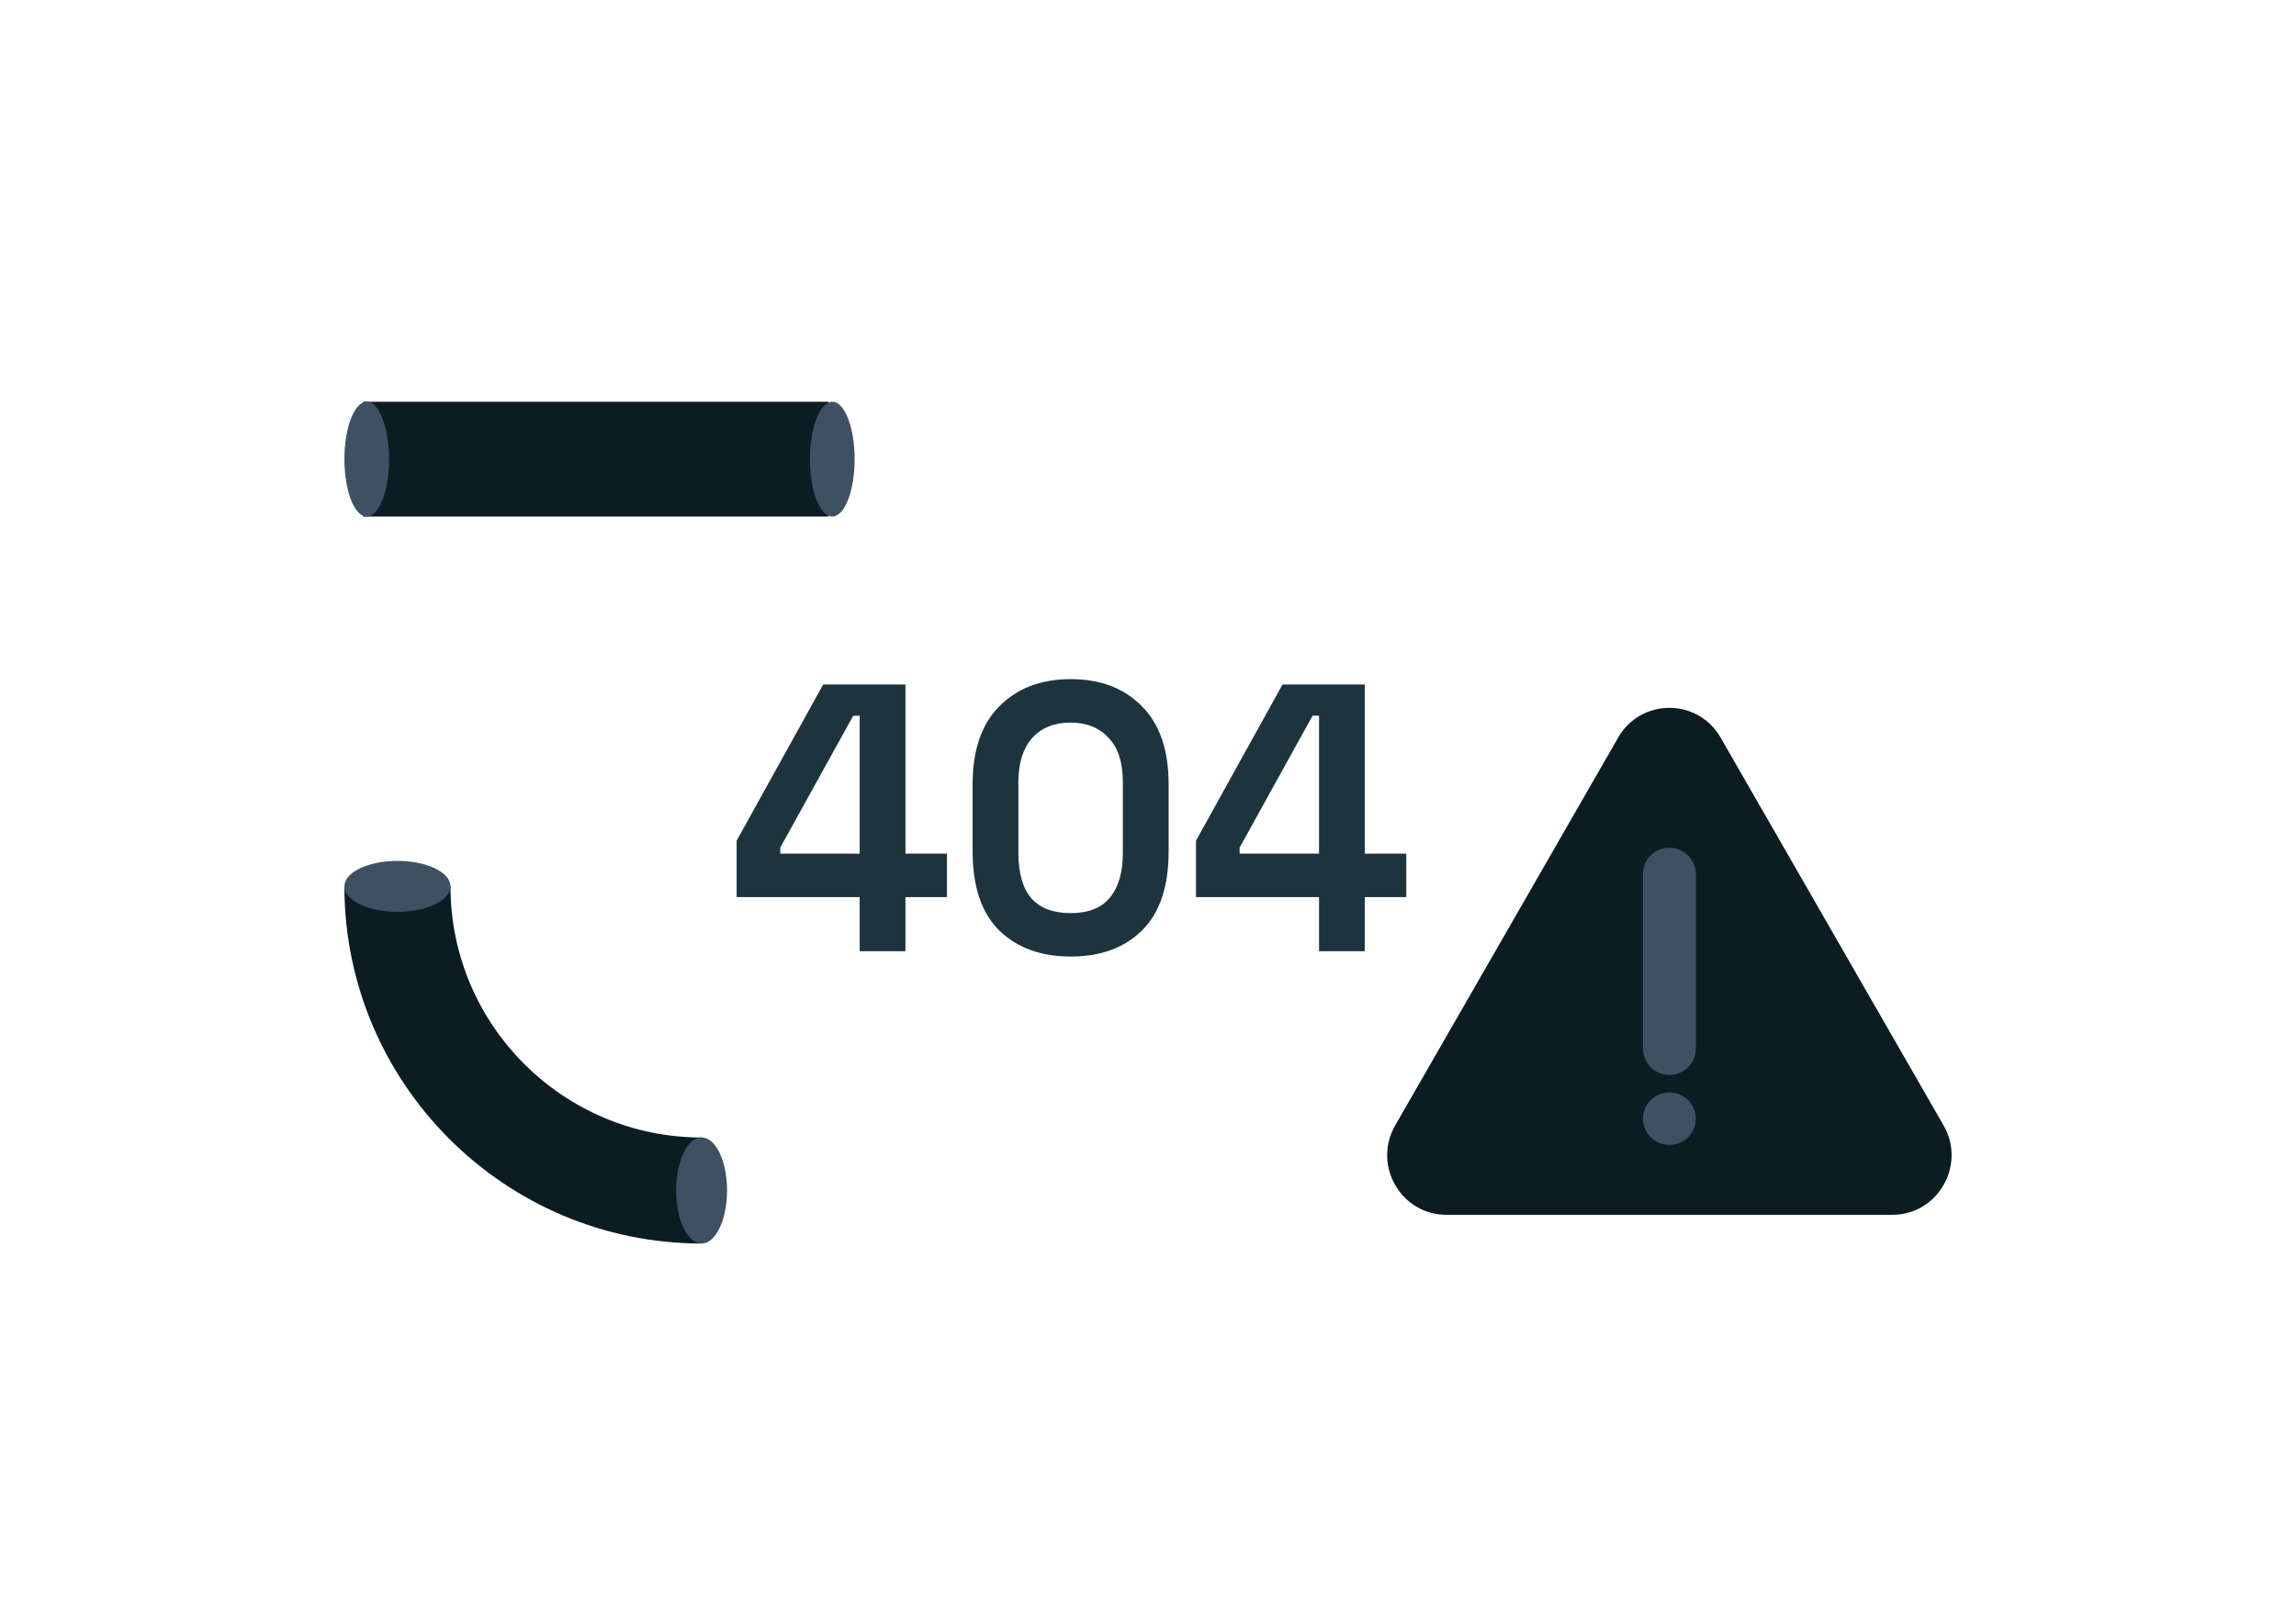
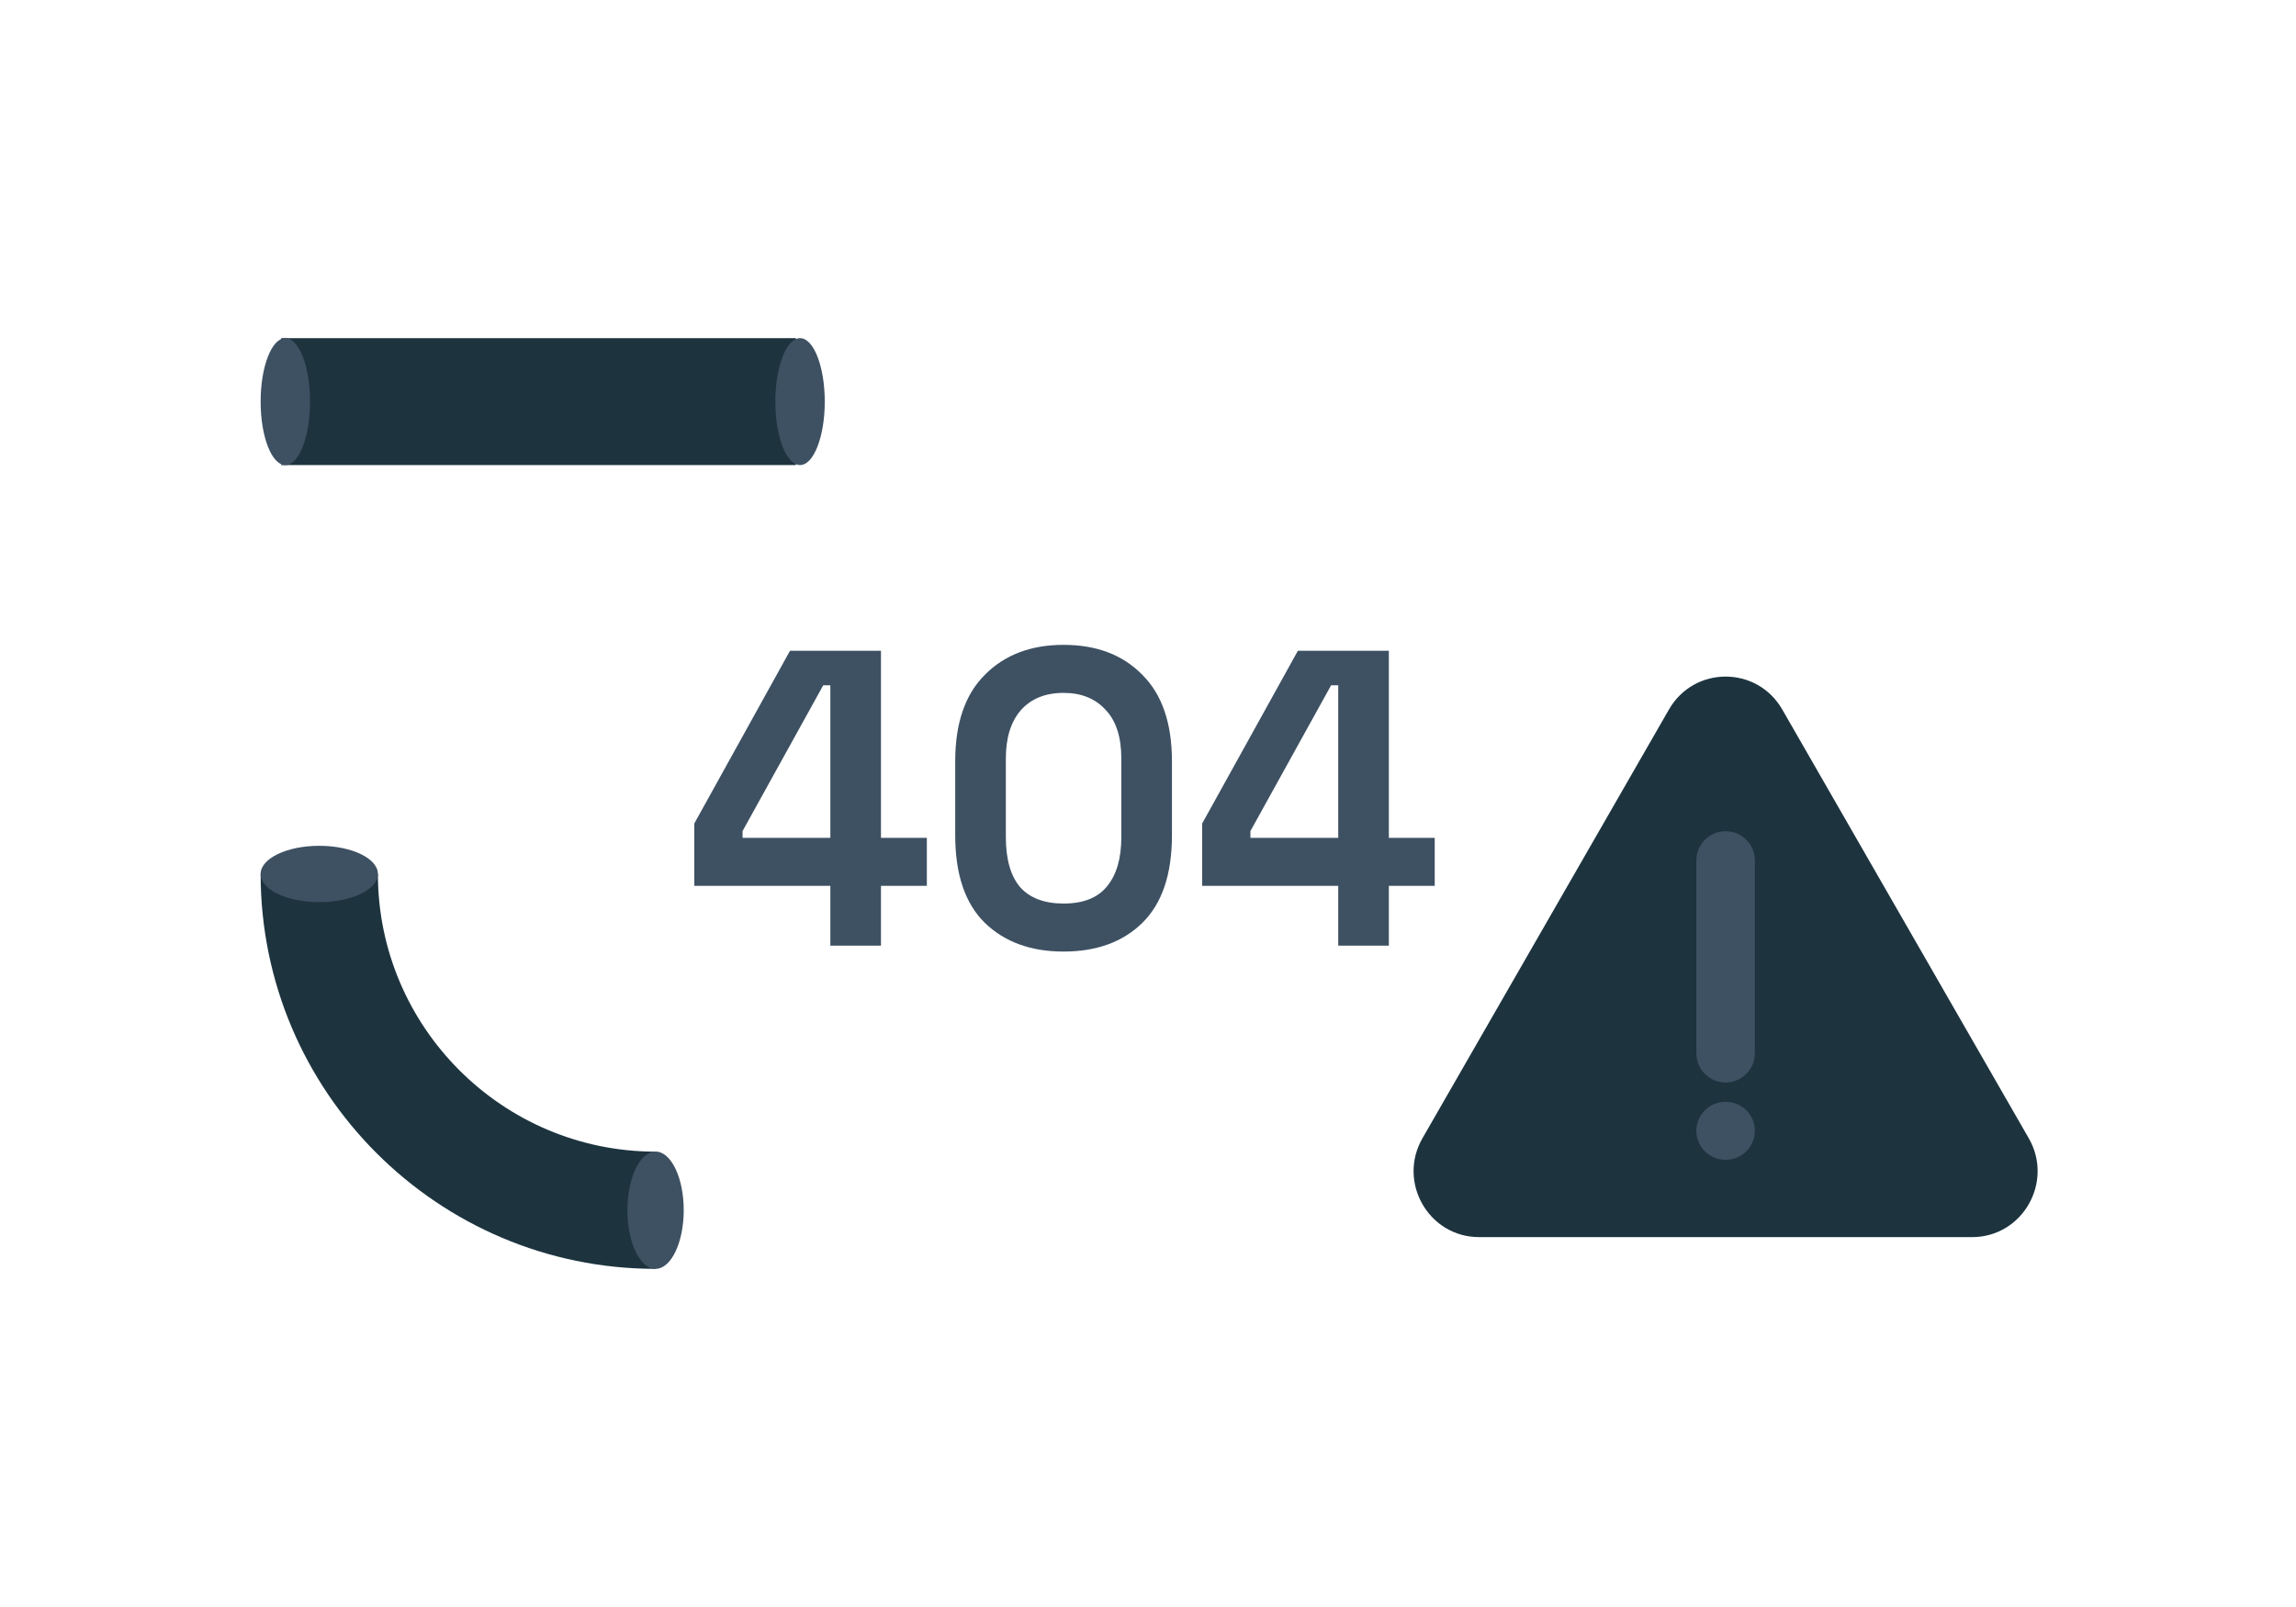
<svg xmlns="http://www.w3.org/2000/svg" width="740" height="518" viewBox="0 0 740 518" fill="none">
-   <path d="M277.074 306.613V289.172H237.416V270.994L265.315 220.636H291.83V275.17H305.203V289.172H291.83V306.613H277.074ZM251.481 275.17H277.074V230.707H274.999L251.481 273.205V275.17Z" fill="#1D343F" />
-   <path d="M345.062 308.333C335.532 308.333 327.885 305.549 322.12 299.981C316.356 294.331 313.474 285.815 313.474 274.433V252.816C313.474 241.761 316.356 233.368 322.12 227.637C327.885 221.823 335.532 218.916 345.062 218.916C354.669 218.916 362.316 221.823 368.004 227.637C373.768 233.368 376.65 241.761 376.65 252.816V274.433C376.65 285.815 373.768 294.331 368.004 299.981C362.316 305.549 354.669 308.333 345.062 308.333ZM345.062 294.331C350.826 294.331 355.053 292.652 357.743 289.295C360.51 285.938 361.894 281.147 361.894 274.924V252.079C361.894 245.774 360.356 241.025 357.282 237.831C354.285 234.556 350.211 232.918 345.062 232.918C339.759 232.918 335.609 234.597 332.611 237.954C329.691 241.311 328.23 246.019 328.23 252.079V274.924C328.23 281.393 329.614 286.265 332.381 289.54C335.224 292.734 339.452 294.331 345.062 294.331Z" fill="#1D343F" />
-   <path d="M425.12 306.613V289.172H385.462V270.994L413.361 220.636H439.876V275.17H453.249V289.172H439.876V306.613H425.12ZM399.527 275.17H425.12V230.707H423.045L399.527 273.205V275.17Z" fill="#1D343F" />
-   <path d="M111.024 285.709L145.189 285.709C145.189 330.338 181.503 366.66 226.123 366.66L226.123 400.832C162.646 400.832 111.024 349.175 110.999 285.709L111.024 285.709Z" fill="#0C1C23" />
-   <path d="M111 285.711C111 290.246 118.654 293.922 128.095 293.922C137.536 293.922 145.189 290.246 145.189 285.711C145.189 281.176 137.536 277.5 128.095 277.5C118.654 277.5 111 281.176 111 285.711Z" fill="#3E5163" />
-   <path d="M217.915 383.733C217.915 393.176 221.591 400.831 226.125 400.831C230.659 400.831 234.334 393.176 234.334 383.733C234.334 374.29 230.659 366.635 226.125 366.635C221.591 366.635 217.915 374.29 217.915 383.733Z" fill="#3E5163" />
-   <path d="M466.183 391.583H609.901C624.598 391.583 633.759 375.536 626.411 362.757L554.552 237.751C547.204 224.971 528.881 224.971 521.533 237.751L449.674 362.757C442.326 375.536 451.487 391.583 466.183 391.583Z" fill="#0C1C23" />
-   <path d="M546.57 337.975C546.57 342.684 542.752 346.502 538.043 346.502V346.502C533.333 346.502 529.516 342.684 529.516 337.975L529.516 281.774C529.516 277.064 533.333 273.246 538.043 273.246V273.246C542.752 273.246 546.57 277.064 546.57 281.774L546.57 337.975Z" fill="#3E5163" />
-   <path d="M546.57 360.589C546.57 365.258 542.752 369.042 538.043 369.042C533.333 369.042 529.516 365.258 529.516 360.589C529.516 355.921 533.333 352.137 538.043 352.137C542.752 352.137 546.57 355.921 546.57 360.589Z" fill="#3E5163" />
-   <path d="M267.044 129.5H117.002V166.5H267.044V129.5Z" fill="#0C1C23" />
-   <path d="M118.202 166.5C122.18 166.5 125.404 158.217 125.404 148C125.404 137.783 122.18 129.5 118.202 129.5C114.224 129.5 111 137.783 111 148C111 158.217 114.224 166.5 118.202 166.5Z" fill="#3E5163" />
-   <path d="M268.243 166.5C272.221 166.5 275.445 158.217 275.445 148C275.445 137.783 272.221 129.5 268.243 129.5C264.265 129.5 261.041 137.783 261.041 148C261.041 158.217 264.265 166.5 268.243 166.5Z" fill="#3E5163" />
+   <path d="M267.621 304.826V285.542H223.773V265.443L254.62 209.765H283.937V270.061H298.723V285.542H283.937V304.826H267.621ZM239.324 270.061H267.621V220.9H265.327L239.324 267.888V270.061Z" fill="#3E5163" />
+   <path d="M342.793 306.727C332.256 306.727 323.801 303.649 317.427 297.493C311.054 291.246 307.867 281.83 307.867 269.246V245.345C307.867 233.122 311.054 223.843 317.427 217.505C323.801 211.077 332.256 207.863 342.793 207.863C353.415 207.863 361.87 211.077 368.158 217.505C374.532 223.843 377.718 233.122 377.718 245.345V269.246C377.718 281.83 374.532 291.246 368.158 297.493C361.87 303.649 353.415 306.727 342.793 306.727ZM342.793 291.246C349.166 291.246 353.84 289.39 356.814 285.678C359.873 281.966 361.403 276.67 361.403 269.789V244.53C361.403 237.559 359.703 232.308 356.304 228.777C352.99 225.155 348.486 223.345 342.793 223.345C336.929 223.345 332.341 225.201 329.027 228.913C325.798 232.625 324.183 237.83 324.183 244.53V269.789C324.183 276.941 325.713 282.328 328.772 285.95C331.916 289.48 336.59 291.246 342.793 291.246Z" fill="#3E5163" />
+   <path d="M431.309 304.826V285.542H387.461V265.443L418.308 209.765H447.625V270.061H462.411V285.542H447.625V304.826H431.309ZM403.012 270.061H431.309V220.9H429.015L403.012 267.888V270.061Z" fill="#3E5163" />
+   <path d="M84.026 281.713L121.801 281.713C121.801 331.058 161.952 371.217 211.286 371.217L211.286 409C141.102 409 84.026 351.885 83.999 281.713L84.026 281.713Z" fill="#1D343F" />
+   <path d="M84 281.716C84 286.73 92.462 290.794 102.901 290.794C113.34 290.794 121.802 286.73 121.802 281.716C121.802 276.702 113.34 272.637 102.901 272.637C92.462 272.637 84 276.702 84 281.716Z" fill="#3E5163" />
+   <path d="M202.212 390.094C202.212 400.535 206.276 408.999 211.289 408.999C216.301 408.999 220.365 400.535 220.365 390.094C220.365 379.653 216.301 371.189 211.289 371.189C206.276 371.189 202.212 379.653 202.212 390.094Z" fill="#3E5163" />
+   <path d="M476.711 398.773H635.614C651.863 398.773 661.992 381.032 653.868 366.902L574.416 228.688C566.292 214.558 546.033 214.558 537.909 228.688L458.457 366.902C450.333 381.032 460.462 398.773 476.711 398.773Z" fill="#1D343F" />
+   <path d="M565.592 339.501C565.592 344.708 561.371 348.93 556.163 348.93V348.93C550.956 348.93 546.735 344.708 546.735 339.501L546.735 277.362C546.735 272.155 550.956 267.934 556.163 267.934V267.934C561.371 267.934 565.592 272.155 565.592 277.362L565.592 339.501Z" fill="#3E5163" />
+   <path d="M565.591 364.505C565.591 369.667 561.37 373.851 556.163 373.851C550.956 373.851 546.734 369.667 546.734 364.505C546.734 359.344 550.956 355.16 556.163 355.16C561.37 355.16 565.591 359.344 565.591 364.505Z" fill="#3E5163" />
+   <path d="M256.531 109L90.637 109V149.909H256.531V109Z" fill="#1D343F" />
+   <path d="M91.964 149.909C96.362 149.909 99.927 140.752 99.927 129.455C99.927 118.158 96.362 109 91.964 109C87.566 109 84.001 118.158 84.001 129.455C84.001 140.752 87.566 149.909 91.964 149.909Z" fill="#3E5163" />
+   <path d="M257.857 149.909C262.255 149.909 265.82 140.752 265.82 129.455C265.82 118.158 262.255 109 257.857 109C253.46 109 249.895 118.158 249.895 129.455C249.895 140.752 253.46 149.909 257.857 149.909Z" fill="#3E5163" />
</svg>
